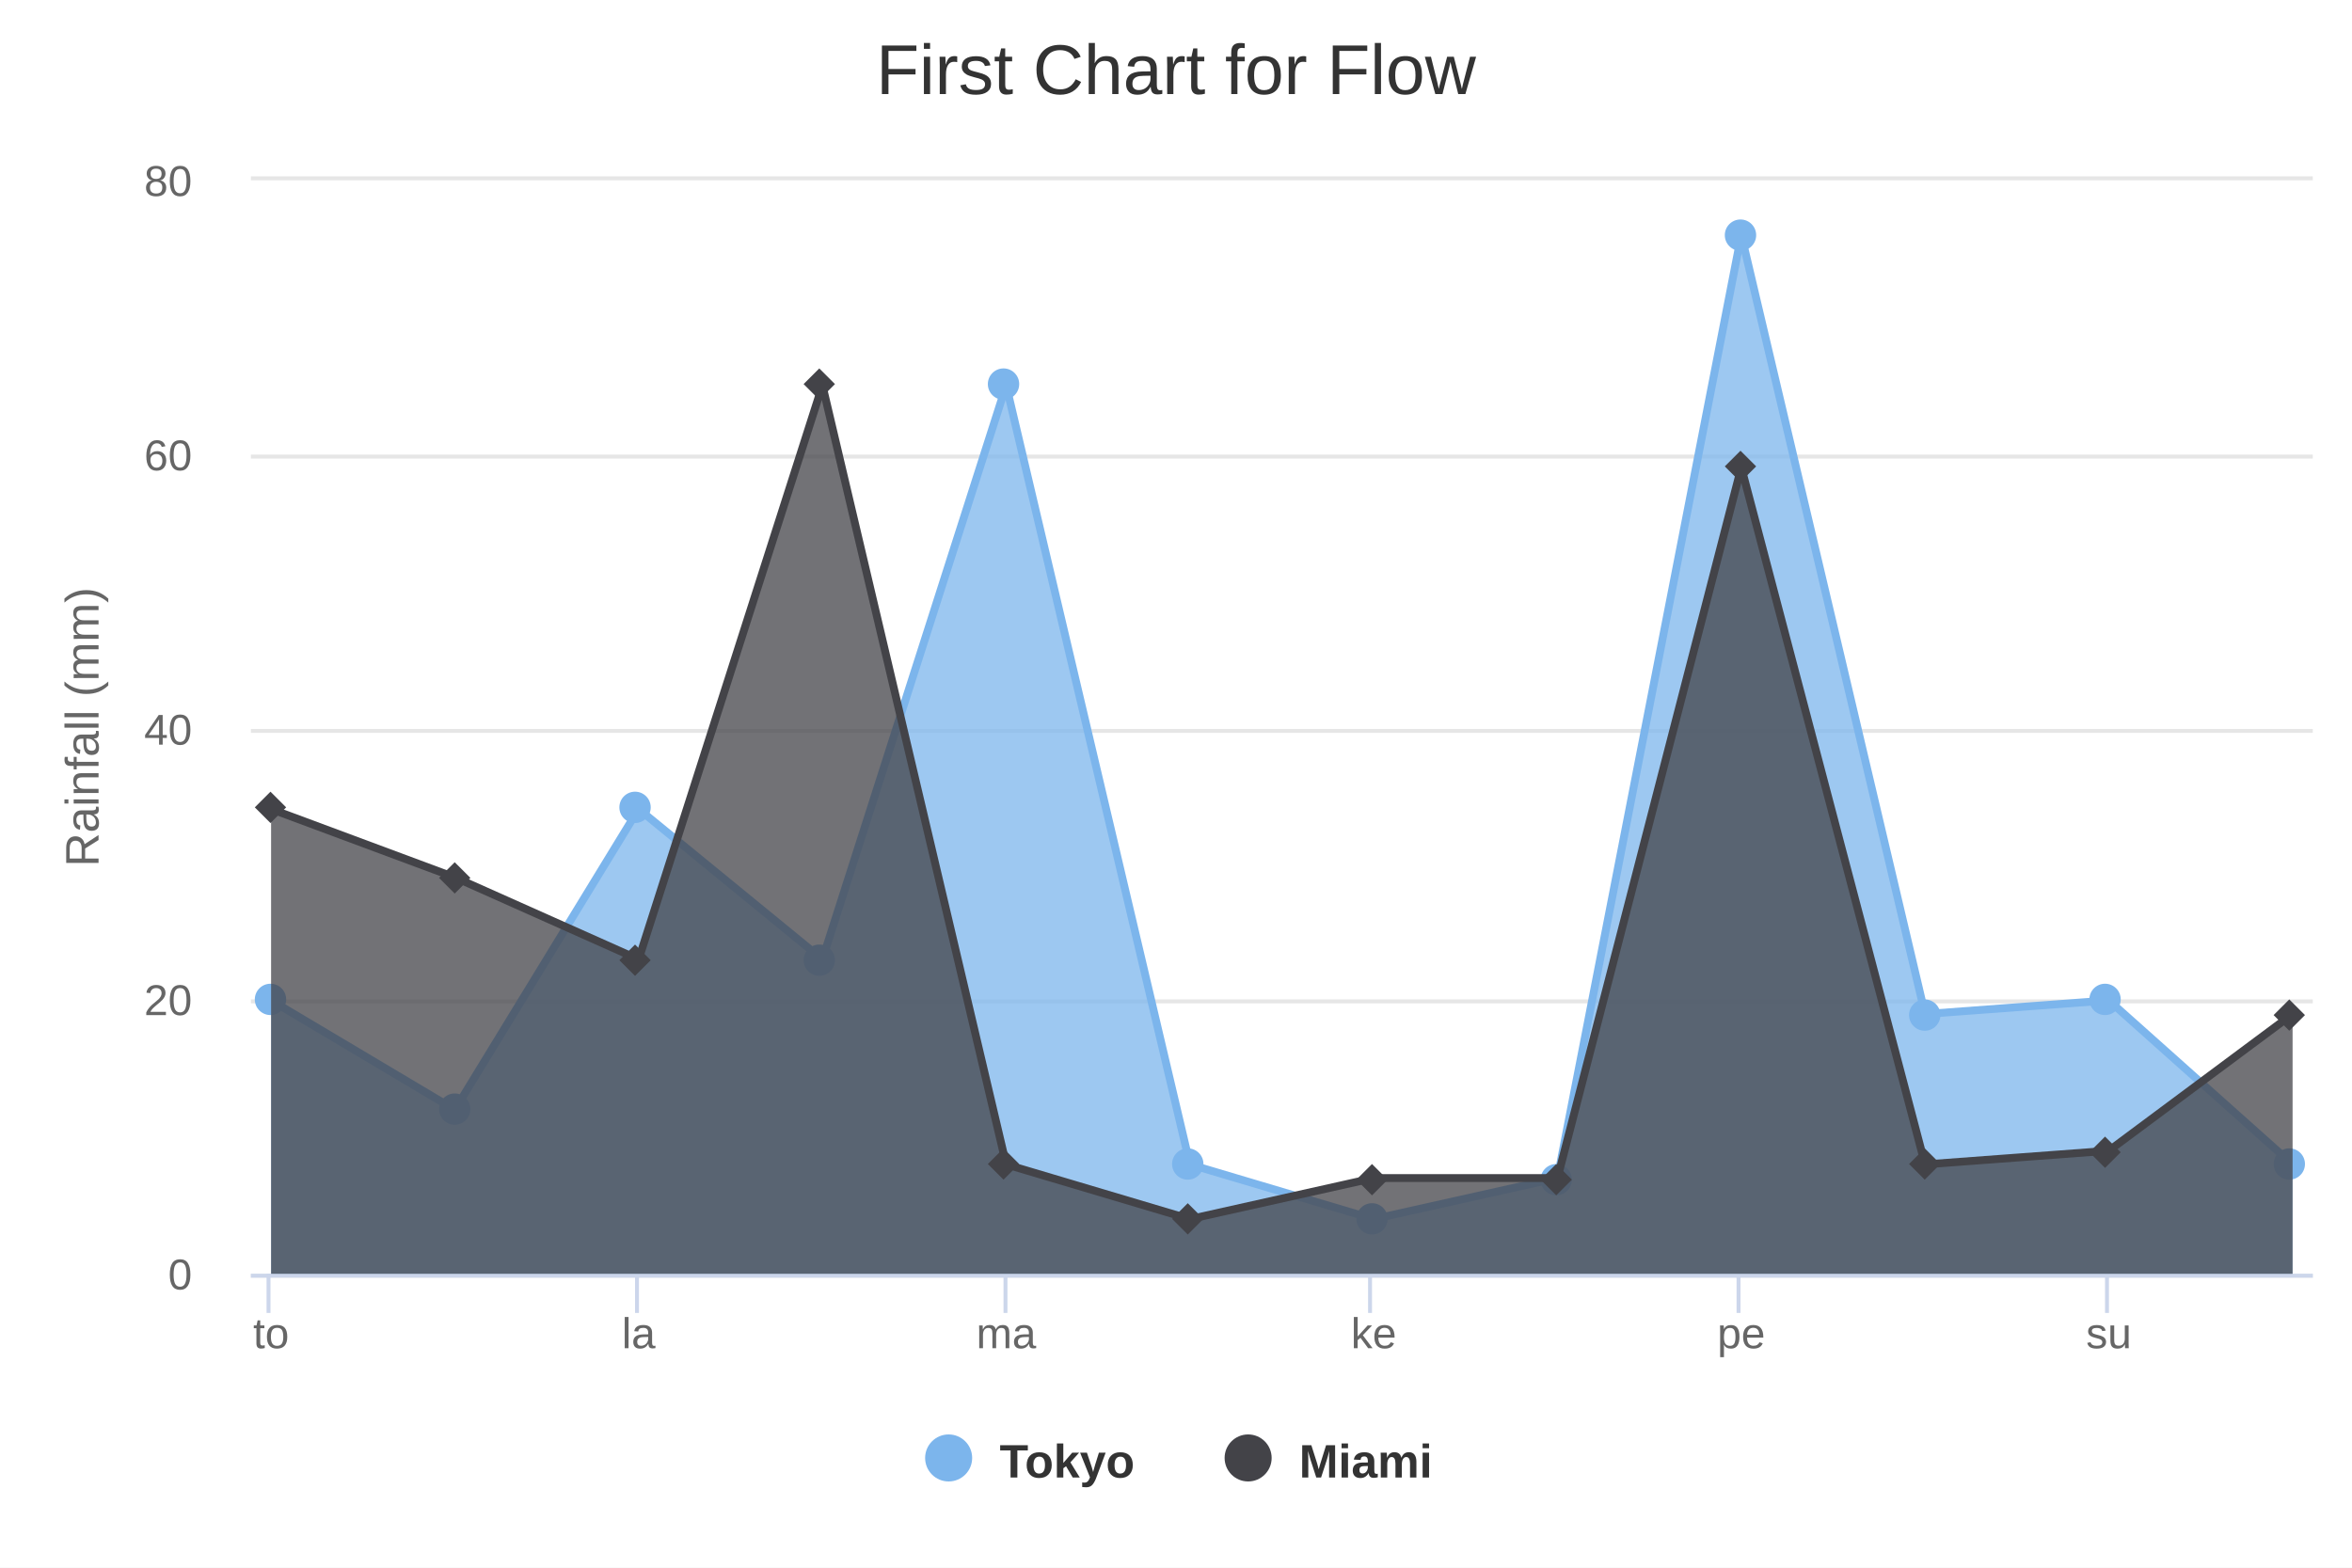
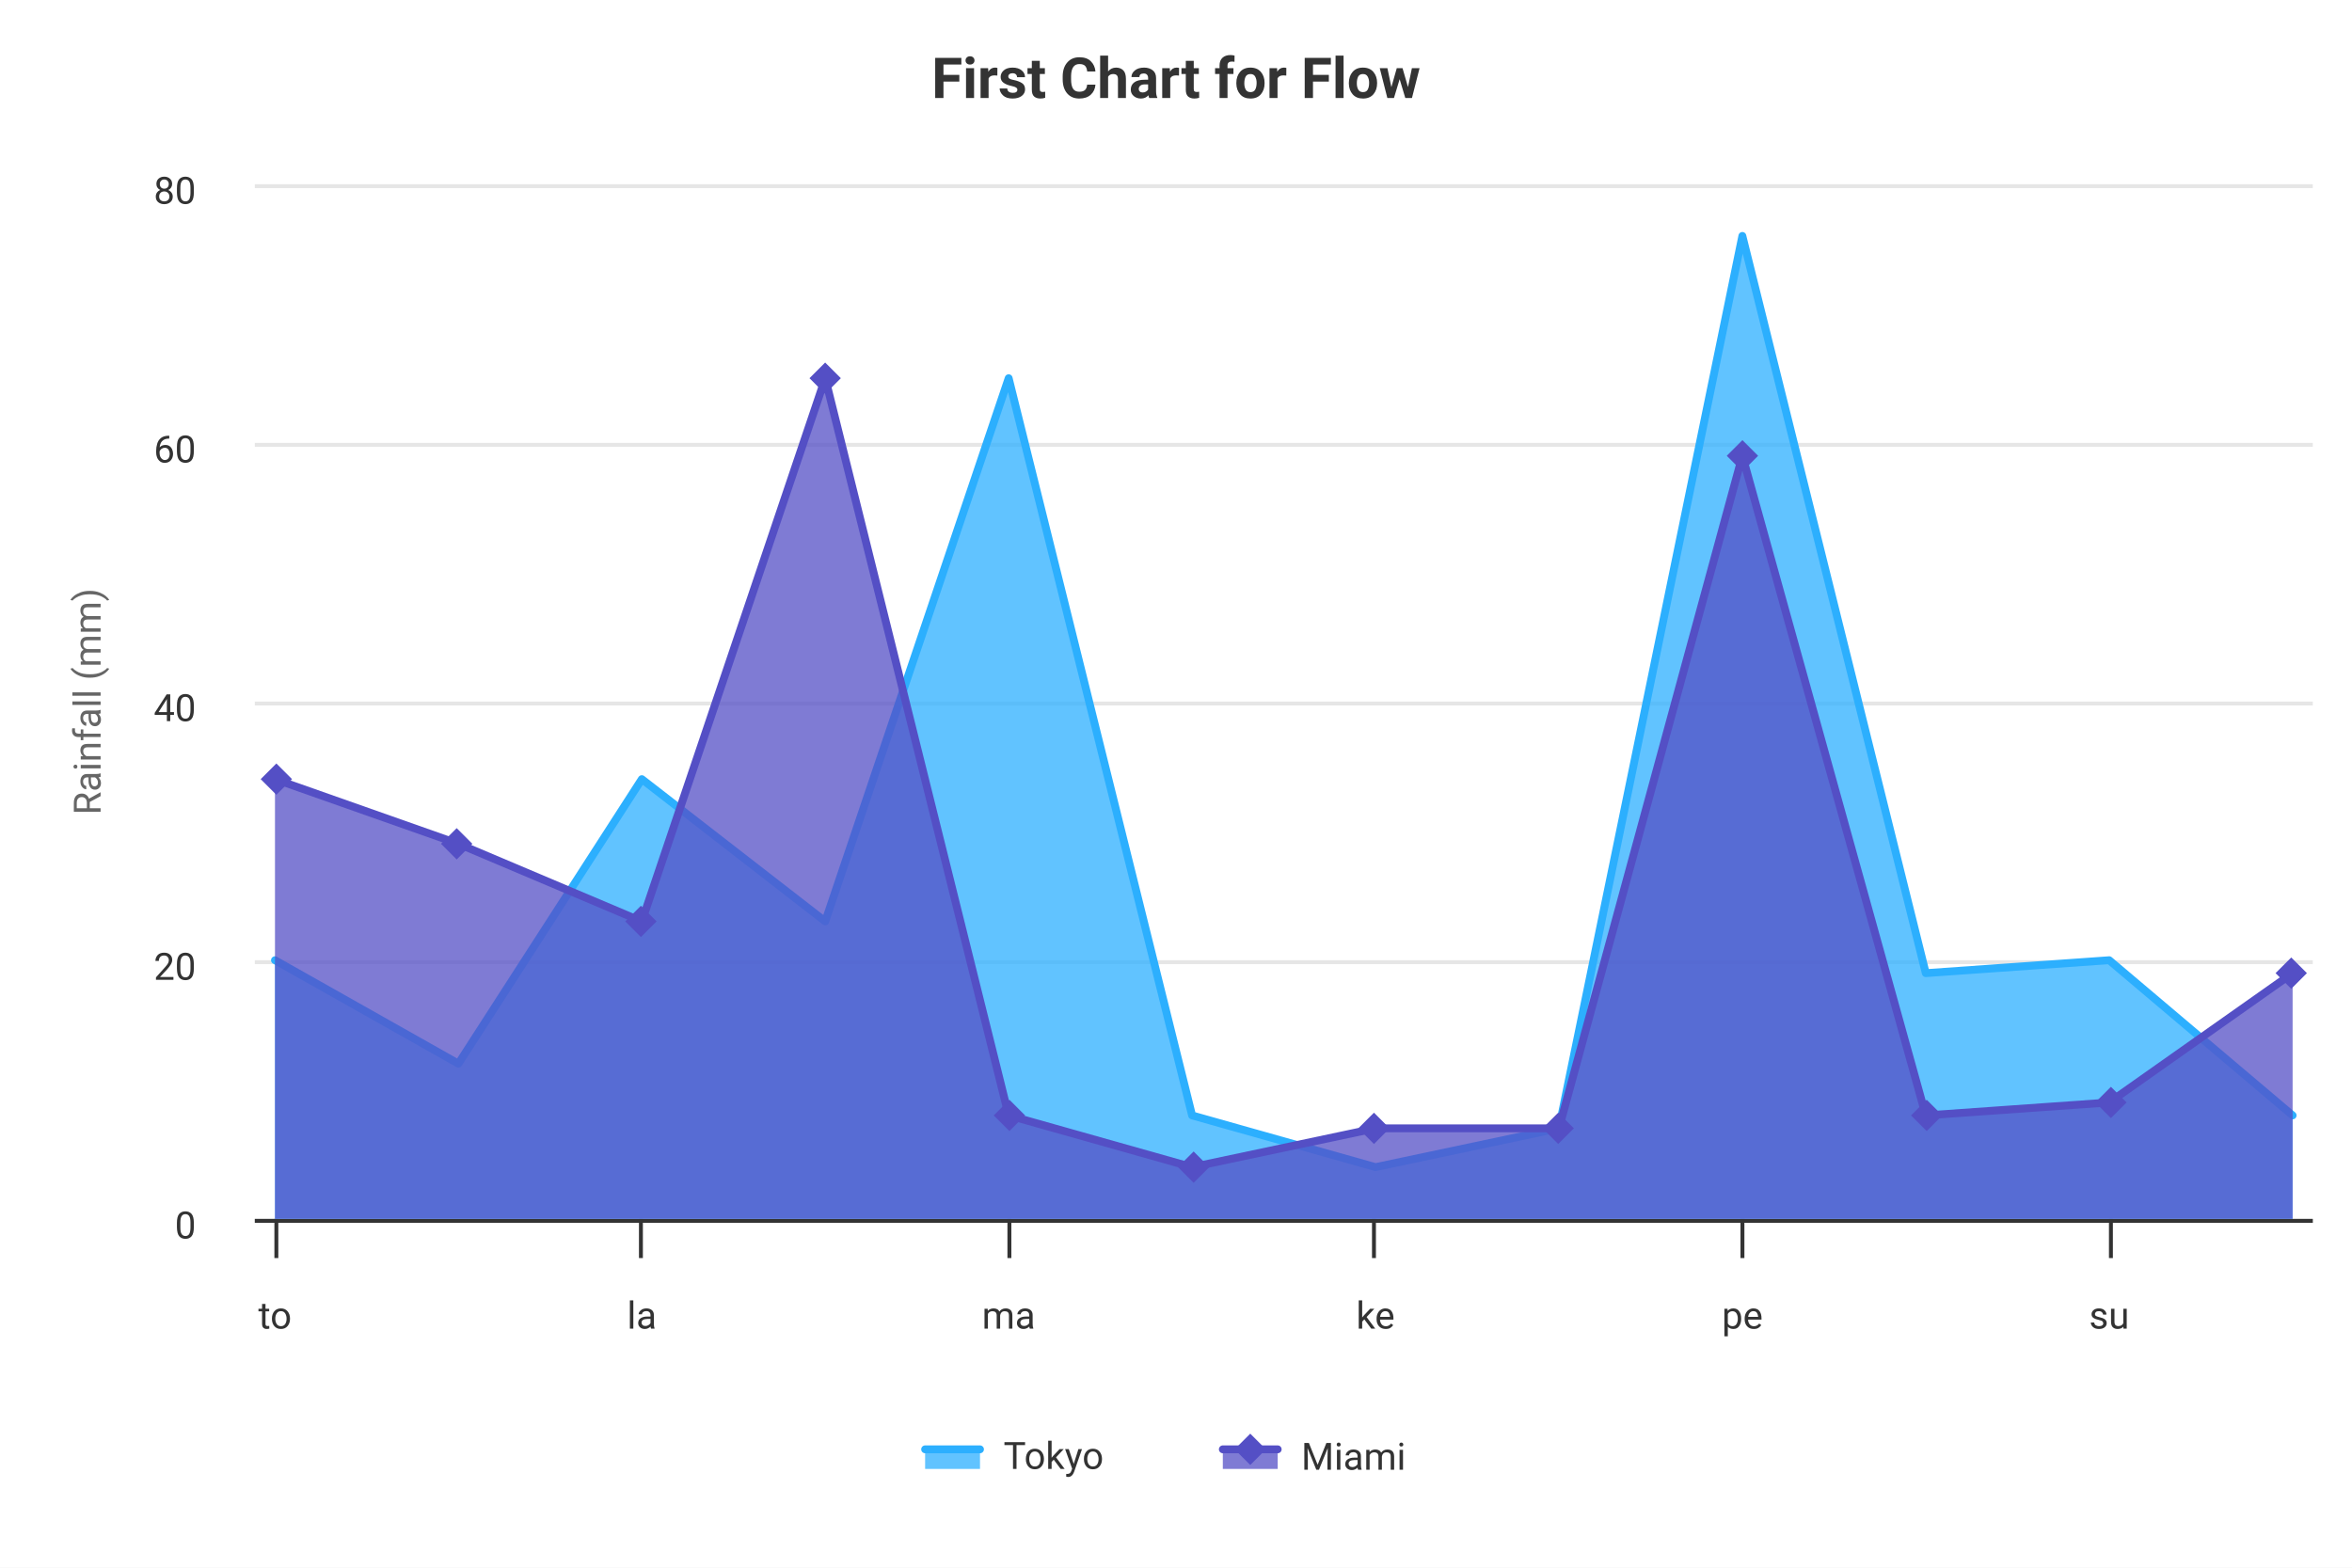
- <svg xmlns="http://www.w3.org/2000/svg" version="1.1" class="highcharts-root" style="font-family:&quot;Lucida Grande&quot;, &quot;Lucida Sans Unicode&quot;, Arial, Helvetica, sans-serif;font-size:12px;" width="600" height="400" viewBox="0 0 600 400" aria-hidden="false" aria-label="Interactive chart">
+ <svg xmlns="http://www.w3.org/2000/svg" version="1.1" class="highcharts-root" style="font-family: -apple-system, BlinkMacSystemFont, &quot;Segoe UI&quot;, Roboto, Helvetica, Arial, &quot;Apple Color Emoji&quot;, &quot;Segoe UI Emoji&quot;, &quot;Segoe UI Symbol&quot;, sans-serif; font-size: 1rem;" width="600" height="400" viewBox="0 0 600 400" aria-hidden="false" aria-label="Interactive chart">
  <defs aria-hidden="true">
-     <clipPath id="id-0">
-       <rect x="0" y="0" width="526" height="279" fill="none" />
-     </clipPath>
+     <filter id="id-0">
+       <feDropShadow dx="1" dy="1" flood-color="#000000" flood-opacity="0.75" stdDeviation="2.5" />
+     </filter>
    <clipPath id="id-1">
-       <rect x="0" y="0" width="526" height="279" fill="none" />
+       <rect x="0" y="0" width="525" height="264" fill="none" />
    </clipPath>
    <clipPath id="id-2">
-       <rect x="64" y="46" width="526" height="279" fill="none" />
+       <rect x="65" y="47" width="525" height="264" fill="none" />
    </clipPath>
  </defs>
-   <rect fill="#ffffff" class="highcharts-background" x="0" y="0" width="600" height="400" rx="0" ry="0" aria-hidden="true" />
-   <rect fill="none" class="highcharts-plot-background" x="64" y="46" width="526" height="279" aria-hidden="true" />
+   <rect fill="#ffffff" class="highcharts-background" filter="none" x="0" y="0" width="600" height="400" rx="0" ry="0" aria-hidden="true" />
+   <rect fill="none" class="highcharts-plot-background" x="65" y="47" width="525" height="264" filter="none" aria-hidden="true" />
  <g class="highcharts-pane-group" data-z-index="0" aria-hidden="true" />
  <g class="highcharts-grid highcharts-xaxis-grid" data-z-index="1" aria-hidden="true">
-     <path fill="none" stroke-dasharray="none" data-z-index="1" class="highcharts-grid-line" d="M 68.5 46 L 68.5 325" opacity="1" />
-     <path fill="none" stroke-dasharray="none" data-z-index="1" class="highcharts-grid-line" d="M 162.5 46 L 162.5 325" opacity="1" />
-     <path fill="none" stroke-dasharray="none" data-z-index="1" class="highcharts-grid-line" d="M 256.5 46 L 256.5 325" opacity="1" />
-     <path fill="none" stroke-dasharray="none" data-z-index="1" class="highcharts-grid-line" d="M 349.5 46 L 349.5 325" opacity="1" />
-     <path fill="none" stroke-dasharray="none" data-z-index="1" class="highcharts-grid-line" d="M 443.5 46 L 443.5 325" opacity="1" />
-     <path fill="none" stroke-dasharray="none" data-z-index="1" class="highcharts-grid-line" d="M 537.5 46 L 537.5 325" opacity="1" />
+     <path fill="none" stroke="#e6e6e6" stroke-width="0" stroke-dasharray="none" data-z-index="1" class="highcharts-grid-line" d="M 70.5 47 L 70.5 311" opacity="1" />
+     <path fill="none" stroke="#e6e6e6" stroke-width="0" stroke-dasharray="none" data-z-index="1" class="highcharts-grid-line" d="M 163.5 47 L 163.5 311" opacity="1" />
+     <path fill="none" stroke="#e6e6e6" stroke-width="0" stroke-dasharray="none" data-z-index="1" class="highcharts-grid-line" d="M 257.5 47 L 257.5 311" opacity="1" />
+     <path fill="none" stroke="#e6e6e6" stroke-width="0" stroke-dasharray="none" data-z-index="1" class="highcharts-grid-line" d="M 350.5 47 L 350.5 311" opacity="1" />
+     <path fill="none" stroke="#e6e6e6" stroke-width="0" stroke-dasharray="none" data-z-index="1" class="highcharts-grid-line" d="M 444.5 47 L 444.5 311" opacity="1" />
+     <path fill="none" stroke="#e6e6e6" stroke-width="0" stroke-dasharray="none" data-z-index="1" class="highcharts-grid-line" d="M 538.5 47 L 538.5 311" opacity="1" />
  </g>
  <g class="highcharts-grid highcharts-yaxis-grid" data-z-index="1" aria-hidden="true">
-     <path fill="none" stroke="#e6e6e6" stroke-width="1" stroke-dasharray="none" data-z-index="1" class="highcharts-grid-line" d="M 64 325.5 L 590 325.5" opacity="1" />
-     <path fill="none" stroke="#e6e6e6" stroke-width="1" stroke-dasharray="none" data-z-index="1" class="highcharts-grid-line" d="M 64 255.5 L 590 255.5" opacity="1" />
-     <path fill="none" stroke="#e6e6e6" stroke-width="1" stroke-dasharray="none" data-z-index="1" class="highcharts-grid-line" d="M 64 186.5 L 590 186.5" opacity="1" />
-     <path fill="none" stroke="#e6e6e6" stroke-width="1" stroke-dasharray="none" data-z-index="1" class="highcharts-grid-line" d="M 64 116.5 L 590 116.5" opacity="1" />
-     <path fill="none" stroke="#e6e6e6" stroke-width="1" stroke-dasharray="none" data-z-index="1" class="highcharts-grid-line" d="M 64 45.5 L 590 45.5" opacity="1" />
+     <path fill="none" stroke="#e6e6e6" stroke-width="1" stroke-dasharray="none" data-z-index="1" class="highcharts-grid-line" d="M 65 311.5 L 590 311.5" opacity="1" />
+     <path fill="none" stroke="#e6e6e6" stroke-width="1" stroke-dasharray="none" data-z-index="1" class="highcharts-grid-line" d="M 65 245.5 L 590 245.5" opacity="1" />
+     <path fill="none" stroke="#e6e6e6" stroke-width="1" stroke-dasharray="none" data-z-index="1" class="highcharts-grid-line" d="M 65 179.5 L 590 179.5" opacity="1" />
+     <path fill="none" stroke="#e6e6e6" stroke-width="1" stroke-dasharray="none" data-z-index="1" class="highcharts-grid-line" d="M 65 113.5 L 590 113.5" opacity="1" />
+     <path fill="none" stroke="#e6e6e6" stroke-width="1" stroke-dasharray="none" data-z-index="1" class="highcharts-grid-line" d="M 65 47.5 L 590 47.5" opacity="1" />
  </g>
-   <rect fill="none" class="highcharts-plot-border" data-z-index="1" x="64" y="46" width="526" height="279" aria-hidden="true" />
+   <rect fill="none" class="highcharts-plot-border" data-z-index="1" stroke="#cccccc" stroke-width="0" x="65" y="47" width="525" height="264" aria-hidden="true" />
  <g class="highcharts-axis highcharts-xaxis" data-z-index="2" aria-hidden="true">
-     <path fill="none" class="highcharts-tick" stroke="#ccd6eb" stroke-width="1" d="M 68.5 325 L 68.5 335" opacity="1" />
-     <path fill="none" class="highcharts-tick" stroke="#ccd6eb" stroke-width="1" d="M 162.5 325 L 162.5 335" opacity="1" />
-     <path fill="none" class="highcharts-tick" stroke="#ccd6eb" stroke-width="1" d="M 256.5 325 L 256.5 335" opacity="1" />
-     <path fill="none" class="highcharts-tick" stroke="#ccd6eb" stroke-width="1" d="M 349.5 325 L 349.5 335" opacity="1" />
-     <path fill="none" class="highcharts-tick" stroke="#ccd6eb" stroke-width="1" d="M 443.5 325 L 443.5 335" opacity="1" />
-     <path fill="none" class="highcharts-tick" stroke="#ccd6eb" stroke-width="1" d="M 537.5 325 L 537.5 335" opacity="1" />
-     <path fill="none" class="highcharts-axis-line" stroke="#ccd6eb" stroke-width="1" data-z-index="7" d="M 64 325.5 L 590 325.5" />
+     <path fill="none" class="highcharts-tick" stroke="#333333" stroke-width="1" d="M 70.5 311 L 70.5 321" opacity="1" />
+     <path fill="none" class="highcharts-tick" stroke="#333333" stroke-width="1" d="M 163.5 311 L 163.5 321" opacity="1" />
+     <path fill="none" class="highcharts-tick" stroke="#333333" stroke-width="1" d="M 257.5 311 L 257.5 321" opacity="1" />
+     <path fill="none" class="highcharts-tick" stroke="#333333" stroke-width="1" d="M 350.5 311 L 350.5 321" opacity="1" />
+     <path fill="none" class="highcharts-tick" stroke="#333333" stroke-width="1" d="M 444.5 311 L 444.5 321" opacity="1" />
+     <path fill="none" class="highcharts-tick" stroke="#333333" stroke-width="1" d="M 538.5 311 L 538.5 321" opacity="1" />
+     <path fill="none" class="highcharts-axis-line" stroke="#333333" stroke-width="1" data-z-index="7" d="M 65 311.5 L 590 311.5" />
  </g>
  <g class="highcharts-axis highcharts-yaxis" data-z-index="2" aria-hidden="true">
-     <text x="25.14" data-z-index="7" text-anchor="middle" transform="translate(0,0) rotate(270 25.14 185.5)" class="highcharts-axis-title" style="color:#666666;fill:#666666;" y="185.5">Rainfall (mm)</text>
-     <path fill="none" class="highcharts-axis-line" data-z-index="7" d="M 64 46 L 64 325" />
+     <text x="25.664" data-z-index="7" text-anchor="middle" transform="translate(0,0) rotate(270 25.664 179)" class="highcharts-axis-title" style="font-size: 0.8em; fill: #666666;" y="179">Rainfall (mm)</text>
+     <path fill="none" class="highcharts-axis-line" stroke="#333333" stroke-width="0" data-z-index="7" d="M 65 47 L 65 311" />
  </g>
-   <g class="highcharts-series-group" data-z-index="3" aria-hidden="false">
-     <g class="highcharts-series highcharts-series-0 highcharts-area-series highcharts-color-0" data-z-index="0.1" opacity="1" transform="translate(64,46) scale(1 1)" clip-path="url(#id-1)" aria-hidden="true">
-       <path fill="rgb(124,181,236)" fill-opacity="0.75" d="M 5.157 209.25 L 52.037 237.15 L 98.918 160.425 L 145.799 198.788 L 192.679 52.312 L 239.56 251.1 L 286.44 265.05 L 333.321 254.588 L 380.201 13.95 L 427.082 212.738 L 473.963 209.25 L 520.843 251.1 L 520.843 279 L 473.963 279 L 427.082 279 L 380.201 279 L 333.321 279 L 286.44 279 L 239.56 279 L 192.679 279 L 145.799 279 L 98.918 279 L 52.037 279 L 5.157 279 Z" class="highcharts-area" data-z-index="0" />
-       <path fill="none" d="M 5.157 209.25 L 52.037 237.15 L 98.918 160.425 L 145.799 198.788 L 192.679 52.312 L 239.56 251.1 L 286.44 265.05 L 333.321 254.588 L 380.201 13.95 L 427.082 212.738 L 473.963 209.25 L 520.843 251.1" class="highcharts-graph" data-z-index="1" stroke="#7cb5ec" stroke-width="2" stroke-linejoin="round" stroke-linecap="round" />
-       <path fill="none" d="M 5.157 209.25 L 52.037 237.15 L 98.918 160.425 L 145.799 198.788 L 192.679 52.312 L 239.56 251.1 L 286.44 265.05 L 333.321 254.588 L 380.201 13.95 L 427.082 212.738 L 473.963 209.25 L 520.843 251.1" visibility="visible" data-z-index="2" class="highcharts-tracker-line" stroke-linecap="round" stroke-linejoin="round" stroke="rgb(192,192,192)" stroke-opacity="0.002" stroke-width="22" />
+   <g class="highcharts-series-group" data-z-index="3" filter="none" aria-hidden="false">
+     <g class="highcharts-series highcharts-series-0 highcharts-area-series highcharts-color-0" data-z-index="0.1" opacity="1" transform="translate(65,47) scale(1 1)" clip-path="url(#id-1)" aria-hidden="true">
+       <path fill="#2caffe" d="M 5.147 198 L 51.939 224.4 L 98.73 151.8 L 145.521 188.1 L 192.313 49.5 L 239.104 237.6 L 285.896 250.8 L 332.687 240.9 L 379.479 13.2 L 426.27 201.3 L 473.061 198 L 519.853 237.6 L 519.853 264 L 473.061 264 L 426.27 264 L 379.479 264 L 332.687 264 L 285.896 264 L 239.104 264 L 192.313 264 L 145.521 264 L 98.73 264 L 51.939 264 L 5.147 264 Z" class="highcharts-area" style="pointer-events: none;" data-z-index="0" fill-opacity="0.75" />
+       <path fill="none" d="M 5.147 198 L 51.939 224.4 L 98.73 151.8 L 145.521 188.1 L 192.313 49.5 L 239.104 237.6 L 285.896 250.8 L 332.687 240.9 L 379.479 13.2 L 426.27 201.3 L 473.061 198 L 519.853 237.6" class="highcharts-graph" data-z-index="1" stroke="#2caffe" stroke-width="2" stroke-linejoin="round" stroke-linecap="round" filter="none" />
+       <path fill="none" d="M 5.147 198 L 51.939 224.4 L 98.73 151.8 L 145.521 188.1 L 192.313 49.5 L 239.104 237.6 L 285.896 250.8 L 332.687 240.9 L 379.479 13.2 L 426.27 201.3 L 473.061 198 L 519.853 237.6" data-z-index="2" class="highcharts-tracker-line" stroke-linecap="round" stroke-linejoin="round" stroke="rgba(192,192,192,0)" stroke-width="22" />
    </g>
-     <g class="highcharts-markers highcharts-series-0 highcharts-area-series highcharts-color-0 highcharts-tracker" data-z-index="0.1" opacity="1" transform="translate(64,46) scale(1 1)" clip-path="none" aria-hidden="false" role="region" tabindex="-1" style="outline: 0;" aria-label="Tokyo, series 1 of 2 with 12 data points.">
-       <path fill="#7cb5ec" d="M 5 213 A 4 4 0 1 1 5.004 213 Z" opacity="1" class="highcharts-point highcharts-color-0" tabindex="-1" style="outline: 0;" role="img" aria-label="1. Torstai, Tammi  1, 1970, 20. Tokyo." />
-       <path fill="#7cb5ec" d="M 52 241 A 4 4 0 1 1 52.004 241 Z" opacity="1" class="highcharts-point highcharts-color-0" tabindex="-1" style="outline: 0;" role="img" aria-label="2. Perjantai, Tammi  2, 1970, 12. Tokyo." />
-       <path fill="#7cb5ec" d="M 98 164 A 4 4 0 1 1 98.004 164 Z" opacity="1" class="highcharts-point highcharts-color-0" tabindex="-1" style="outline: 0;" role="img" aria-label="3. Lauantai, Tammi  3, 1970, 34. Tokyo." />
-       <path fill="#7cb5ec" d="M 145 203 A 4 4 0 1 1 145.004 203 Z" opacity="1" class="highcharts-point highcharts-color-0" tabindex="-1" style="outline: 0;" role="img" aria-label="4. Sunnuntai, Tammi  4, 1970, 23. Tokyo." />
-       <path fill="#7cb5ec" d="M 192 56 A 4 4 0 1 1 192.004 56 Z" opacity="1" class="highcharts-point highcharts-color-0" tabindex="-1" style="outline: 0;" role="img" aria-label="5. Maanantai, Tammi  5, 1970, 65. Tokyo." />
-       <path fill="#7cb5ec" d="M 239 255 A 4 4 0 1 1 239.004 255 Z" opacity="1" class="highcharts-point highcharts-color-0" tabindex="-1" style="outline: 0;" role="img" aria-label="6. Tiistai, Tammi  6, 1970, 8. Tokyo." />
-       <path fill="#7cb5ec" d="M 286 269 A 4 4 0 1 1 286.004 269 Z" opacity="1" class="highcharts-point highcharts-color-0" tabindex="-1" style="outline: 0;" role="img" aria-label="7. Keskiviikko, Tammi  7, 1970, 4. Tokyo." />
-       <path fill="#7cb5ec" d="M 333 259 A 4 4 0 1 1 333.004 259 Z" opacity="1" class="highcharts-point highcharts-color-0" tabindex="-1" style="outline: 0;" role="img" aria-label="8. Torstai, Tammi  8, 1970, 7. Tokyo." />
-       <path fill="#7cb5ec" d="M 380 18 A 4 4 0 1 1 380.004 18 Z" opacity="1" class="highcharts-point highcharts-color-0" tabindex="-1" style="outline: 0;" role="img" aria-label="9. Perjantai, Tammi  9, 1970, 76. Tokyo." />
-       <path fill="#7cb5ec" d="M 427 217 A 4 4 0 1 1 427.004 217 Z" opacity="1" class="highcharts-point highcharts-color-0" tabindex="-1" style="outline: 0;" role="img" aria-label="10. Lauantai, Tammi 10, 1970, 19. Tokyo." />
-       <path fill="#7cb5ec" d="M 473 213 A 4 4 0 1 1 473.004 213 Z" opacity="1" class="highcharts-point highcharts-color-0" tabindex="-1" style="outline: 0;" role="img" aria-label="11. Sunnuntai, Tammi 11, 1970, 20. Tokyo." />
-       <path fill="#7cb5ec" d="M 520 255 A 4 4 0 1 1 520.004 255 Z" opacity="1" class="highcharts-point highcharts-color-0" tabindex="-1" style="outline: 0;" role="img" aria-label="12. Maanantai, Tammi 12, 1970, 8. Tokyo." />
+     <g class="highcharts-markers highcharts-series-0 highcharts-area-series highcharts-color-0 highcharts-tracker" data-z-index="0.1" opacity="1" transform="translate(65,47) scale(1 1)" clip-path="none" aria-hidden="false" role="region" tabindex="-1" style="outline: none;" aria-label="Tokyo, series 1 of 2 with 12 data points.">
+       <path fill="#2caffe" d="M 5.5 202 A 4 4 0 1 1 5.5 202 Z" stroke="#ffffff" stroke-width="0" opacity="1" class="highcharts-point highcharts-color-0" tabindex="-1" style="outline: none;" role="img" aria-label="Thursday, Jan 1, 1970, 20. Tokyo." />
+       <path fill="#2caffe" d="M 51.5 228.4 A 4 4 0 1 1 51.5 228.4 Z" stroke="#ffffff" stroke-width="0" opacity="1" class="highcharts-point highcharts-color-0" tabindex="-1" style="outline: none;" role="img" aria-label="Friday, Jan 2, 1970, 12. Tokyo." />
+       <path fill="#2caffe" d="M 98.5 155.8 A 4 4 0 1 1 98.5 155.8 Z" stroke="#ffffff" stroke-width="0" opacity="1" class="highcharts-point highcharts-color-0" tabindex="-1" style="outline: none;" role="img" aria-label="Saturday, Jan 3, 1970, 34. Tokyo." />
+       <path fill="#2caffe" d="M 145.5 192.1 A 4 4 0 1 1 145.5 192.1 Z" stroke="#ffffff" stroke-width="0" opacity="1" class="highcharts-point highcharts-color-0" tabindex="-1" style="outline: none;" role="img" aria-label="Sunday, Jan 4, 1970, 23. Tokyo." />
+       <path fill="#2caffe" d="M 192.5 53.5 A 4 4 0 1 1 192.5 53.5 Z" stroke="#ffffff" stroke-width="0" opacity="1" class="highcharts-point highcharts-color-0" tabindex="-1" style="outline: none;" role="img" aria-label="Monday, Jan 5, 1970, 65. Tokyo." />
+       <path fill="#2caffe" d="M 239.5 241.6 A 4 4 0 1 1 239.5 241.6 Z" stroke="#ffffff" stroke-width="0" opacity="1" class="highcharts-point highcharts-color-0" tabindex="-1" style="outline: none;" role="img" aria-label="Tuesday, Jan 6, 1970, 8. Tokyo." />
+       <path fill="#2caffe" d="M 285.5 254.8 A 4 4 0 1 1 285.5 254.8 Z" stroke="#ffffff" stroke-width="0" opacity="1" class="highcharts-point highcharts-color-0" tabindex="-1" style="outline: none;" role="img" aria-label="Wednesday, Jan 7, 1970, 4. Tokyo." />
+       <path fill="#2caffe" d="M 332.5 244.9 A 4 4 0 1 1 332.5 244.9 Z" stroke="#ffffff" stroke-width="0" opacity="1" class="highcharts-point highcharts-color-0" tabindex="-1" style="outline: none;" role="img" aria-label="Thursday, Jan 8, 1970, 7. Tokyo." />
+       <path fill="#2caffe" d="M 379.5 17.2 A 4 4 0 1 1 379.5 17.2 Z" stroke="#ffffff" stroke-width="0" opacity="1" class="highcharts-point highcharts-color-0" tabindex="-1" style="outline: none;" role="img" aria-label="Friday, Jan 9, 1970, 76. Tokyo." />
+       <path fill="#2caffe" d="M 426.5 205.3 A 4 4 0 1 1 426.5 205.3 Z" stroke="#ffffff" stroke-width="0" opacity="1" class="highcharts-point highcharts-color-0" tabindex="-1" style="outline: none;" role="img" aria-label="Saturday, Jan 10, 1970, 19. Tokyo." />
+       <path fill="#2caffe" d="M 473.5 202 A 4 4 0 1 1 473.5 202 Z" stroke="#ffffff" stroke-width="0" opacity="1" class="highcharts-point highcharts-color-0" tabindex="-1" style="outline: none;" role="img" aria-label="Sunday, Jan 11, 1970, 20. Tokyo." />
+       <path fill="#2caffe" d="M 519.5 241.6 A 4 4 0 1 1 519.5 241.6 Z" stroke="#ffffff" stroke-width="0" opacity="1" class="highcharts-point highcharts-color-0" tabindex="-1" style="outline: none;" role="img" aria-label="Monday, Jan 12, 1970, 8. Tokyo." />
    </g>
-     <g class="highcharts-series highcharts-series-1 highcharts-area-series highcharts-color-1" data-z-index="0.1" opacity="1" transform="translate(64,46) scale(1 1)" clip-path="url(#id-1)" aria-hidden="true">
-       <path fill="rgb(67,67,72)" fill-opacity="0.75" d="M 5.157 160.425 L 52.037 177.863 L 98.918 198.788 L 145.799 52.312 L 192.679 251.1 L 239.56 265.05 L 286.44 254.588 L 333.321 254.588 L 380.201 73.238 L 427.082 251.1 L 473.963 247.613 L 520.843 212.738 L 520.843 279 L 473.963 279 L 427.082 279 L 380.201 279 L 333.321 279 L 286.44 279 L 239.56 279 L 192.679 279 L 145.799 279 L 98.918 279 L 52.037 279 L 5.157 279 Z" class="highcharts-area" data-z-index="0" />
-       <path fill="none" d="M 5.157 160.425 L 52.037 177.863 L 98.918 198.788 L 145.799 52.312 L 192.679 251.1 L 239.56 265.05 L 286.44 254.588 L 333.321 254.588 L 380.201 73.238 L 427.082 251.1 L 473.963 247.613 L 520.843 212.738" class="highcharts-graph" data-z-index="1" stroke="#434348" stroke-width="2" stroke-linejoin="round" stroke-linecap="round" />
-       <path fill="none" d="M 5.157 160.425 L 52.037 177.863 L 98.918 198.788 L 145.799 52.312 L 192.679 251.1 L 239.56 265.05 L 286.44 254.588 L 333.321 254.588 L 380.201 73.238 L 427.082 251.1 L 473.963 247.613 L 520.843 212.738" visibility="visible" data-z-index="2" class="highcharts-tracker-line" stroke-linecap="round" stroke-linejoin="round" stroke="rgb(192,192,192)" stroke-opacity="0.002" stroke-width="22" />
+     <g class="highcharts-series highcharts-series-1 highcharts-area-series highcharts-color-1" data-z-index="0.1" opacity="1" transform="translate(65,47) scale(1 1)" clip-path="url(#id-1)" aria-hidden="true">
+       <path fill="#544fc5" d="M 5.147 151.8 L 51.939 168.3 L 98.73 188.1 L 145.521 49.5 L 192.313 237.6 L 239.104 250.8 L 285.896 240.9 L 332.687 240.9 L 379.479 69.3 L 426.27 237.6 L 473.061 234.3 L 519.853 201.3 L 519.853 264 L 473.061 264 L 426.27 264 L 379.479 264 L 332.687 264 L 285.896 264 L 239.104 264 L 192.313 264 L 145.521 264 L 98.73 264 L 51.939 264 L 5.147 264 Z" class="highcharts-area" style="pointer-events: none;" data-z-index="0" fill-opacity="0.75" />
+       <path fill="none" d="M 5.147 151.8 L 51.939 168.3 L 98.73 188.1 L 145.521 49.5 L 192.313 237.6 L 239.104 250.8 L 285.896 240.9 L 332.687 240.9 L 379.479 69.3 L 426.27 237.6 L 473.061 234.3 L 519.853 201.3" class="highcharts-graph" data-z-index="1" stroke="#544fc5" stroke-width="2" stroke-linejoin="round" stroke-linecap="round" filter="none" />
+       <path fill="none" d="M 5.147 151.8 L 51.939 168.3 L 98.73 188.1 L 145.521 49.5 L 192.313 237.6 L 239.104 250.8 L 285.896 240.9 L 332.687 240.9 L 379.479 69.3 L 426.27 237.6 L 473.061 234.3 L 519.853 201.3" data-z-index="2" class="highcharts-tracker-line" stroke-linecap="round" stroke-linejoin="round" stroke="rgba(192,192,192,0)" stroke-width="22" />
    </g>
-     <g class="highcharts-markers highcharts-series-1 highcharts-area-series highcharts-color-1 highcharts-tracker" data-z-index="0.1" opacity="1" transform="translate(64,46) scale(1 1)" clip-path="none" aria-hidden="false" role="region" tabindex="-1" style="outline: 0;" aria-label="Miami, series 2 of 2 with 12 data points.">
-       <path fill="#434348" d="M 5 156 L 9 160 L 5 164 L 1 160 Z" opacity="1" class="highcharts-point highcharts-color-1" tabindex="-1" style="outline: 0;" role="img" aria-label="1. Torstai, Tammi  1, 1970, 34. Miami." />
-       <path fill="#434348" d="M 52 174 L 56 178 L 52 182 L 48 178 Z" opacity="1" class="highcharts-point highcharts-color-1" tabindex="-1" style="outline: 0;" role="img" aria-label="2. Perjantai, Tammi  2, 1970, 29. Miami." />
-       <path fill="#434348" d="M 98 195 L 102 199 L 98 203 L 94 199 Z" opacity="1" class="highcharts-point highcharts-color-1" tabindex="-1" style="outline: 0;" role="img" aria-label="3. Lauantai, Tammi  3, 1970, 23. Miami." />
-       <path fill="#434348" d="M 145 48 L 149 52 L 145 56 L 141 52 Z" opacity="1" class="highcharts-point highcharts-color-1" tabindex="-1" style="outline: 0;" role="img" aria-label="4. Sunnuntai, Tammi  4, 1970, 65. Miami." />
-       <path fill="#434348" d="M 192 247 L 196 251 L 192 255 L 188 251 Z" opacity="1" class="highcharts-point highcharts-color-1" tabindex="-1" style="outline: 0;" role="img" aria-label="5. Maanantai, Tammi  5, 1970, 8. Miami." />
-       <path fill="#434348" d="M 239 261 L 243 265 L 239 269 L 235 265 Z" opacity="1" class="highcharts-point highcharts-color-1" tabindex="-1" style="outline: 0;" role="img" aria-label="6. Tiistai, Tammi  6, 1970, 4. Miami." />
-       <path fill="#434348" d="M 286 251 L 290 255 L 286 259 L 282 255 Z" opacity="1" class="highcharts-point highcharts-color-1" tabindex="-1" style="outline: 0;" role="img" aria-label="7. Keskiviikko, Tammi  7, 1970, 7. Miami." />
-       <path fill="#434348" d="M 333 251 L 337 255 L 333 259 L 329 255 Z" opacity="1" class="highcharts-point highcharts-color-1" tabindex="-1" style="outline: 0;" role="img" aria-label="8. Torstai, Tammi  8, 1970, 7. Miami." />
-       <path fill="#434348" d="M 380 69 L 384 73 L 380 77 L 376 73 Z" opacity="1" class="highcharts-point highcharts-color-1" tabindex="-1" style="outline: 0;" role="img" aria-label="9. Perjantai, Tammi  9, 1970, 59. Miami." />
-       <path fill="#434348" d="M 427 247 L 431 251 L 427 255 L 423 251 Z" opacity="1" class="highcharts-point highcharts-color-1" tabindex="-1" style="outline: 0;" role="img" aria-label="10. Lauantai, Tammi 10, 1970, 8. Miami." />
-       <path fill="#434348" d="M 473 244 L 477 248 L 473 252 L 469 248 Z" opacity="1" class="highcharts-point highcharts-color-1" tabindex="-1" style="outline: 0;" role="img" aria-label="11. Sunnuntai, Tammi 11, 1970, 9. Miami." />
-       <path fill="#434348" d="M 520 209 L 524 213 L 520 217 L 516 213 Z" opacity="1" class="highcharts-point highcharts-color-1" tabindex="-1" style="outline: 0;" role="img" aria-label="12. Maanantai, Tammi 12, 1970, 19. Miami." />
+     <g class="highcharts-markers highcharts-series-1 highcharts-area-series highcharts-color-1 highcharts-tracker" data-z-index="0.1" opacity="1" transform="translate(65,47) scale(1 1)" clip-path="none" aria-hidden="false" role="region" tabindex="-1" style="outline: none;" aria-label="Miami, series 2 of 2 with 12 data points.">
+       <path fill="#544fc5" d="M 5.5 147.8 L 9.5 151.8 L 5.5 155.8 L 1.5 151.8 Z" stroke="#ffffff" stroke-width="0" opacity="1" class="highcharts-point highcharts-color-1" tabindex="-1" style="outline: none;" role="img" aria-label="Thursday, Jan 1, 1970, 34. Miami." />
+       <path fill="#544fc5" d="M 51.5 164.3 L 55.5 168.3 L 51.5 172.3 L 47.5 168.3 Z" stroke="#ffffff" stroke-width="0" opacity="1" class="highcharts-point highcharts-color-1" tabindex="-1" style="outline: none;" role="img" aria-label="Friday, Jan 2, 1970, 29. Miami." />
+       <path fill="#544fc5" d="M 98.5 184.1 L 102.5 188.1 L 98.5 192.1 L 94.5 188.1 Z" stroke="#ffffff" stroke-width="0" opacity="1" class="highcharts-point highcharts-color-1" tabindex="-1" style="outline: none;" role="img" aria-label="Saturday, Jan 3, 1970, 23. Miami." />
+       <path fill="#544fc5" d="M 145.5 45.5 L 149.5 49.5 L 145.5 53.5 L 141.5 49.5 Z" stroke="#ffffff" stroke-width="0" opacity="1" class="highcharts-point highcharts-color-1" tabindex="-1" style="outline: none;" role="img" aria-label="Sunday, Jan 4, 1970, 65. Miami." />
+       <path fill="#544fc5" d="M 192.5 233.6 L 196.5 237.6 L 192.5 241.6 L 188.5 237.6 Z" stroke="#ffffff" stroke-width="0" opacity="1" class="highcharts-point highcharts-color-1" tabindex="-1" style="outline: none;" role="img" aria-label="Monday, Jan 5, 1970, 8. Miami." />
+       <path fill="#544fc5" d="M 239.5 246.8 L 243.5 250.8 L 239.5 254.8 L 235.5 250.8 Z" stroke="#ffffff" stroke-width="0" opacity="1" class="highcharts-point highcharts-color-1" tabindex="-1" style="outline: none;" role="img" aria-label="Tuesday, Jan 6, 1970, 4. Miami." />
+       <path fill="#544fc5" d="M 285.5 236.9 L 289.5 240.9 L 285.5 244.9 L 281.5 240.9 Z" stroke="#ffffff" stroke-width="0" opacity="1" class="highcharts-point highcharts-color-1" tabindex="-1" style="outline: none;" role="img" aria-label="Wednesday, Jan 7, 1970, 7. Miami." />
+       <path fill="#544fc5" d="M 332.5 236.9 L 336.5 240.9 L 332.5 244.9 L 328.5 240.9 Z" stroke="#ffffff" stroke-width="0" opacity="1" class="highcharts-point highcharts-color-1" tabindex="-1" style="outline: none;" role="img" aria-label="Thursday, Jan 8, 1970, 7. Miami." />
+       <path fill="#544fc5" d="M 379.5 65.3 L 383.5 69.3 L 379.5 73.3 L 375.5 69.3 Z" stroke="#ffffff" stroke-width="0" opacity="1" class="highcharts-point highcharts-color-1" tabindex="-1" style="outline: none;" role="img" aria-label="Friday, Jan 9, 1970, 59. Miami." />
+       <path fill="#544fc5" d="M 426.5 233.6 L 430.5 237.6 L 426.5 241.6 L 422.5 237.6 Z" stroke="#ffffff" stroke-width="0" opacity="1" class="highcharts-point highcharts-color-1" tabindex="-1" style="outline: none;" role="img" aria-label="Saturday, Jan 10, 1970, 8. Miami." />
+       <path fill="#544fc5" d="M 473.5 230.3 L 477.5 234.3 L 473.5 238.3 L 469.5 234.3 Z" stroke="#ffffff" stroke-width="0" opacity="1" class="highcharts-point highcharts-color-1" tabindex="-1" style="outline: none;" role="img" aria-label="Sunday, Jan 11, 1970, 9. Miami." />
+       <path fill="#544fc5" d="M 519.5 197.3 L 523.5 201.3 L 519.5 205.3 L 515.5 201.3 Z" stroke="#ffffff" stroke-width="0" opacity="1" class="highcharts-point highcharts-color-1" tabindex="-1" style="outline: none;" role="img" aria-label="Monday, Jan 12, 1970, 19. Miami." />
    </g>
  </g>
-   <text x="300" text-anchor="middle" class="highcharts-title" data-z-index="4" style="color:#333333;font-size:18px;fill:#333333;" y="24" aria-hidden="true">First Chart for Flow</text>
-   <text x="300" text-anchor="middle" class="highcharts-subtitle" data-z-index="4" style="color:#666666;fill:#666666;" y="45" aria-hidden="true" />
-   <text x="10" text-anchor="start" class="highcharts-caption" data-z-index="4" style="color:#666666;fill:#666666;" y="397" aria-hidden="true" />
-   <g class="highcharts-legend highcharts-no-tooltip" data-z-index="7" transform="translate(226,359)" aria-hidden="true">
-     <rect fill="none" class="highcharts-legend-box" rx="0" ry="0" x="0" y="0" width="148" height="26" visibility="visible" />
+   <text x="300" class="highcharts-title" data-z-index="4" style="font-size: 1.2em; font-weight: bold; fill: #333333;" text-align="center" y="25" text-anchor="middle" transform-origin="91.696 22.2" transform="translate(0,0) scale(1 1)" aria-hidden="true">First Chart for Flow</text>
+   <text x="300" class="highcharts-subtitle" data-z-index="4" style="font-size: 0.8em; fill: #666666;" text-align="center" y="47" text-anchor="middle" transform-origin="10 15.8" transform="translate(0,0) scale(1 1)" aria-hidden="true" />
+   <text x="10" text-anchor="start" class="highcharts-caption" data-z-index="4" style="font-size: 0.8em; fill: #666666;" text-align="left" y="398" transform-origin="10 15.8" transform="translate(0,0) scale(1 1)" aria-hidden="true" />
+   <g class="highcharts-legend highcharts-no-tooltip" data-z-index="7" text-align="center" transform="translate(227,354)" aria-hidden="true">
+     <rect fill="none" class="highcharts-legend-box" rx="0" ry="0" stroke="#999999" stroke-width="0" filter="none" x="0" y="0" width="147" height="31" />
    <g data-z-index="1">
      <g>
        <g class="highcharts-legend-item highcharts-area-series highcharts-color-0 highcharts-series-0" data-z-index="1" transform="translate(8,3)">
-           <text x="21" style="color:#333333;cursor:pointer;font-size:12px;font-weight:bold;fill:#333333;" text-anchor="start" data-z-index="2" y="15">Tokyo</text>
-           <rect x="2" y="4" width="12" height="12" fill="#7cb5ec" rx="6" ry="6" class="highcharts-point" data-z-index="3" />
+           <path fill="none" class="highcharts-graph" stroke-width="2" stroke-linecap="round" d="M 1 12.8 L 15 12.8" stroke="#2caffe" />
+           <path fill="#2caffe" class="highcharts-area" d="M 1 12.8 L 15 12.8 L 15 17.8 L 1 17.8" fill-opacity="0.75" />
+           <path fill="#2caffe" d="M 8 16.8 A 4 4 0 1 1 8 16.8 Z" class="highcharts-point" stroke="#ffffff" stroke-width="0" opacity="1" />
+           <text x="21" style="cursor: pointer; font-size: 0.8em; text-decoration: none; fill: #333333;" text-anchor="start" data-z-index="2" y="17.8">Tokyo</text>
        </g>
-         <g class="highcharts-legend-item highcharts-area-series highcharts-color-1 highcharts-series-1" data-z-index="1" transform="translate(84.4,3)">
-           <text x="21" y="15" style="color:#333333;cursor:pointer;font-size:12px;font-weight:bold;fill:#333333;" text-anchor="start" data-z-index="2">Miami</text>
-           <rect x="2" y="4" width="12" height="12" fill="#434348" rx="6" ry="6" class="highcharts-point" data-z-index="3" />
+         <g class="highcharts-legend-item highcharts-area-series highcharts-color-1 highcharts-series-1" data-z-index="1" transform="translate(83.944,3)">
+           <path fill="none" class="highcharts-graph" stroke-width="2" stroke-linecap="round" d="M 1 12.8 L 15 12.8" stroke="#544fc5" />
+           <path fill="#544fc5" class="highcharts-area" d="M 1 12.8 L 15 12.8 L 15 17.8 L 1 17.8" fill-opacity="0.75" />
+           <path fill="#544fc5" d="M 8 8.8 L 12 12.8 L 8 16.8 L 4 12.8 Z" class="highcharts-point" stroke="#ffffff" stroke-width="0" opacity="1" />
+           <text x="21" y="18" style="cursor: pointer; font-size: 0.8em; text-decoration: none; fill: #333333;" text-anchor="start" data-z-index="2">Miami</text>
        </g>
      </g>
    </g>
  </g>
  <g class="highcharts-axis-labels highcharts-xaxis-labels" data-z-index="7" aria-hidden="true">
-     <text x="69.157" style="color:#666666;cursor:default;font-size:11px;fill:#666666;" text-anchor="middle" transform="translate(0,0)" y="344" opacity="1">to</text>
-     <text x="162.918" style="color:#666666;cursor:default;font-size:11px;fill:#666666;" text-anchor="middle" transform="translate(0,0)" y="344" opacity="1">la</text>
-     <text x="256.679" style="color:#666666;cursor:default;font-size:11px;fill:#666666;" text-anchor="middle" transform="translate(0,0)" y="344" opacity="1">ma</text>
-     <text x="350.44" style="color:#666666;cursor:default;font-size:11px;fill:#666666;" text-anchor="middle" transform="translate(0,0)" y="344" opacity="1">ke</text>
-     <text x="444.201" style="color:#666666;cursor:default;font-size:11px;fill:#666666;" text-anchor="middle" transform="translate(0,0)" y="344" opacity="1">pe</text>
-     <text x="537.963" style="color:#666666;cursor:default;font-size:11px;fill:#666666;" text-anchor="middle" transform="translate(0,0)" y="344" opacity="1">su</text>
+     <text x="70.147" style="cursor: default; font-size: 0.8em; fill: #333333;" text-anchor="middle" transform="translate(0,0)" y="339" opacity="1">to</text>
+     <text x="163.73" style="cursor: default; font-size: 0.8em; fill: #333333;" text-anchor="middle" transform="translate(0,0)" y="339" opacity="1">la</text>
+     <text x="257.313" style="cursor: default; font-size: 0.8em; fill: #333333;" text-anchor="middle" transform="translate(0,0)" y="339" opacity="1">ma</text>
+     <text x="350.896" style="cursor: default; font-size: 0.8em; fill: #333333;" text-anchor="middle" transform="translate(0,0)" y="339" opacity="1">ke</text>
+     <text x="444.479" style="cursor: default; font-size: 0.8em; fill: #333333;" text-anchor="middle" transform="translate(0,0)" y="339" opacity="1">pe</text>
+     <text x="538.061" style="cursor: default; font-size: 0.8em; fill: #333333;" text-anchor="middle" transform="translate(0,0)" y="339" opacity="1">su</text>
  </g>
  <g class="highcharts-axis-labels highcharts-yaxis-labels" data-z-index="7" aria-hidden="true">
-     <text x="49" style="color:#666666;cursor:default;font-size:11px;fill:#666666;" text-anchor="end" transform="translate(0,0)" y="329" opacity="1">0</text>
-     <text x="49" style="color:#666666;cursor:default;font-size:11px;fill:#666666;" text-anchor="end" transform="translate(0,0)" y="259" opacity="1">20</text>
-     <text x="49" style="color:#666666;cursor:default;font-size:11px;fill:#666666;" text-anchor="end" transform="translate(0,0)" y="190" opacity="1">40</text>
-     <text x="49" style="color:#666666;cursor:default;font-size:11px;fill:#666666;" text-anchor="end" transform="translate(0,0)" y="120" opacity="1">60</text>
-     <text x="49" style="color:#666666;cursor:default;font-size:11px;fill:#666666;" text-anchor="end" transform="translate(0,0)" y="50" opacity="1">80</text>
+     <text x="50" style="cursor: default; font-size: 0.8em; fill: #333333;" text-anchor="end" transform="translate(0,0)" y="316" opacity="1">0</text>
+     <text x="50" style="cursor: default; font-size: 0.8em; fill: #333333;" text-anchor="end" transform="translate(0,0)" y="250" opacity="1">20</text>
+     <text x="50" style="cursor: default; font-size: 0.8em; fill: #333333;" text-anchor="end" transform="translate(0,0)" y="184" opacity="1">40</text>
+     <text x="50" style="cursor: default; font-size: 0.8em; fill: #333333;" text-anchor="end" transform="translate(0,0)" y="118" opacity="1">60</text>
+     <text x="50" style="cursor: default; font-size: 0.8em; fill: #333333;" text-anchor="end" transform="translate(0,0)" y="52" opacity="1">80</text>
  </g>
  <g class="highcharts-control-points" data-z-index="99" clip-path="url(#id-2)" aria-hidden="true" />
</svg>
